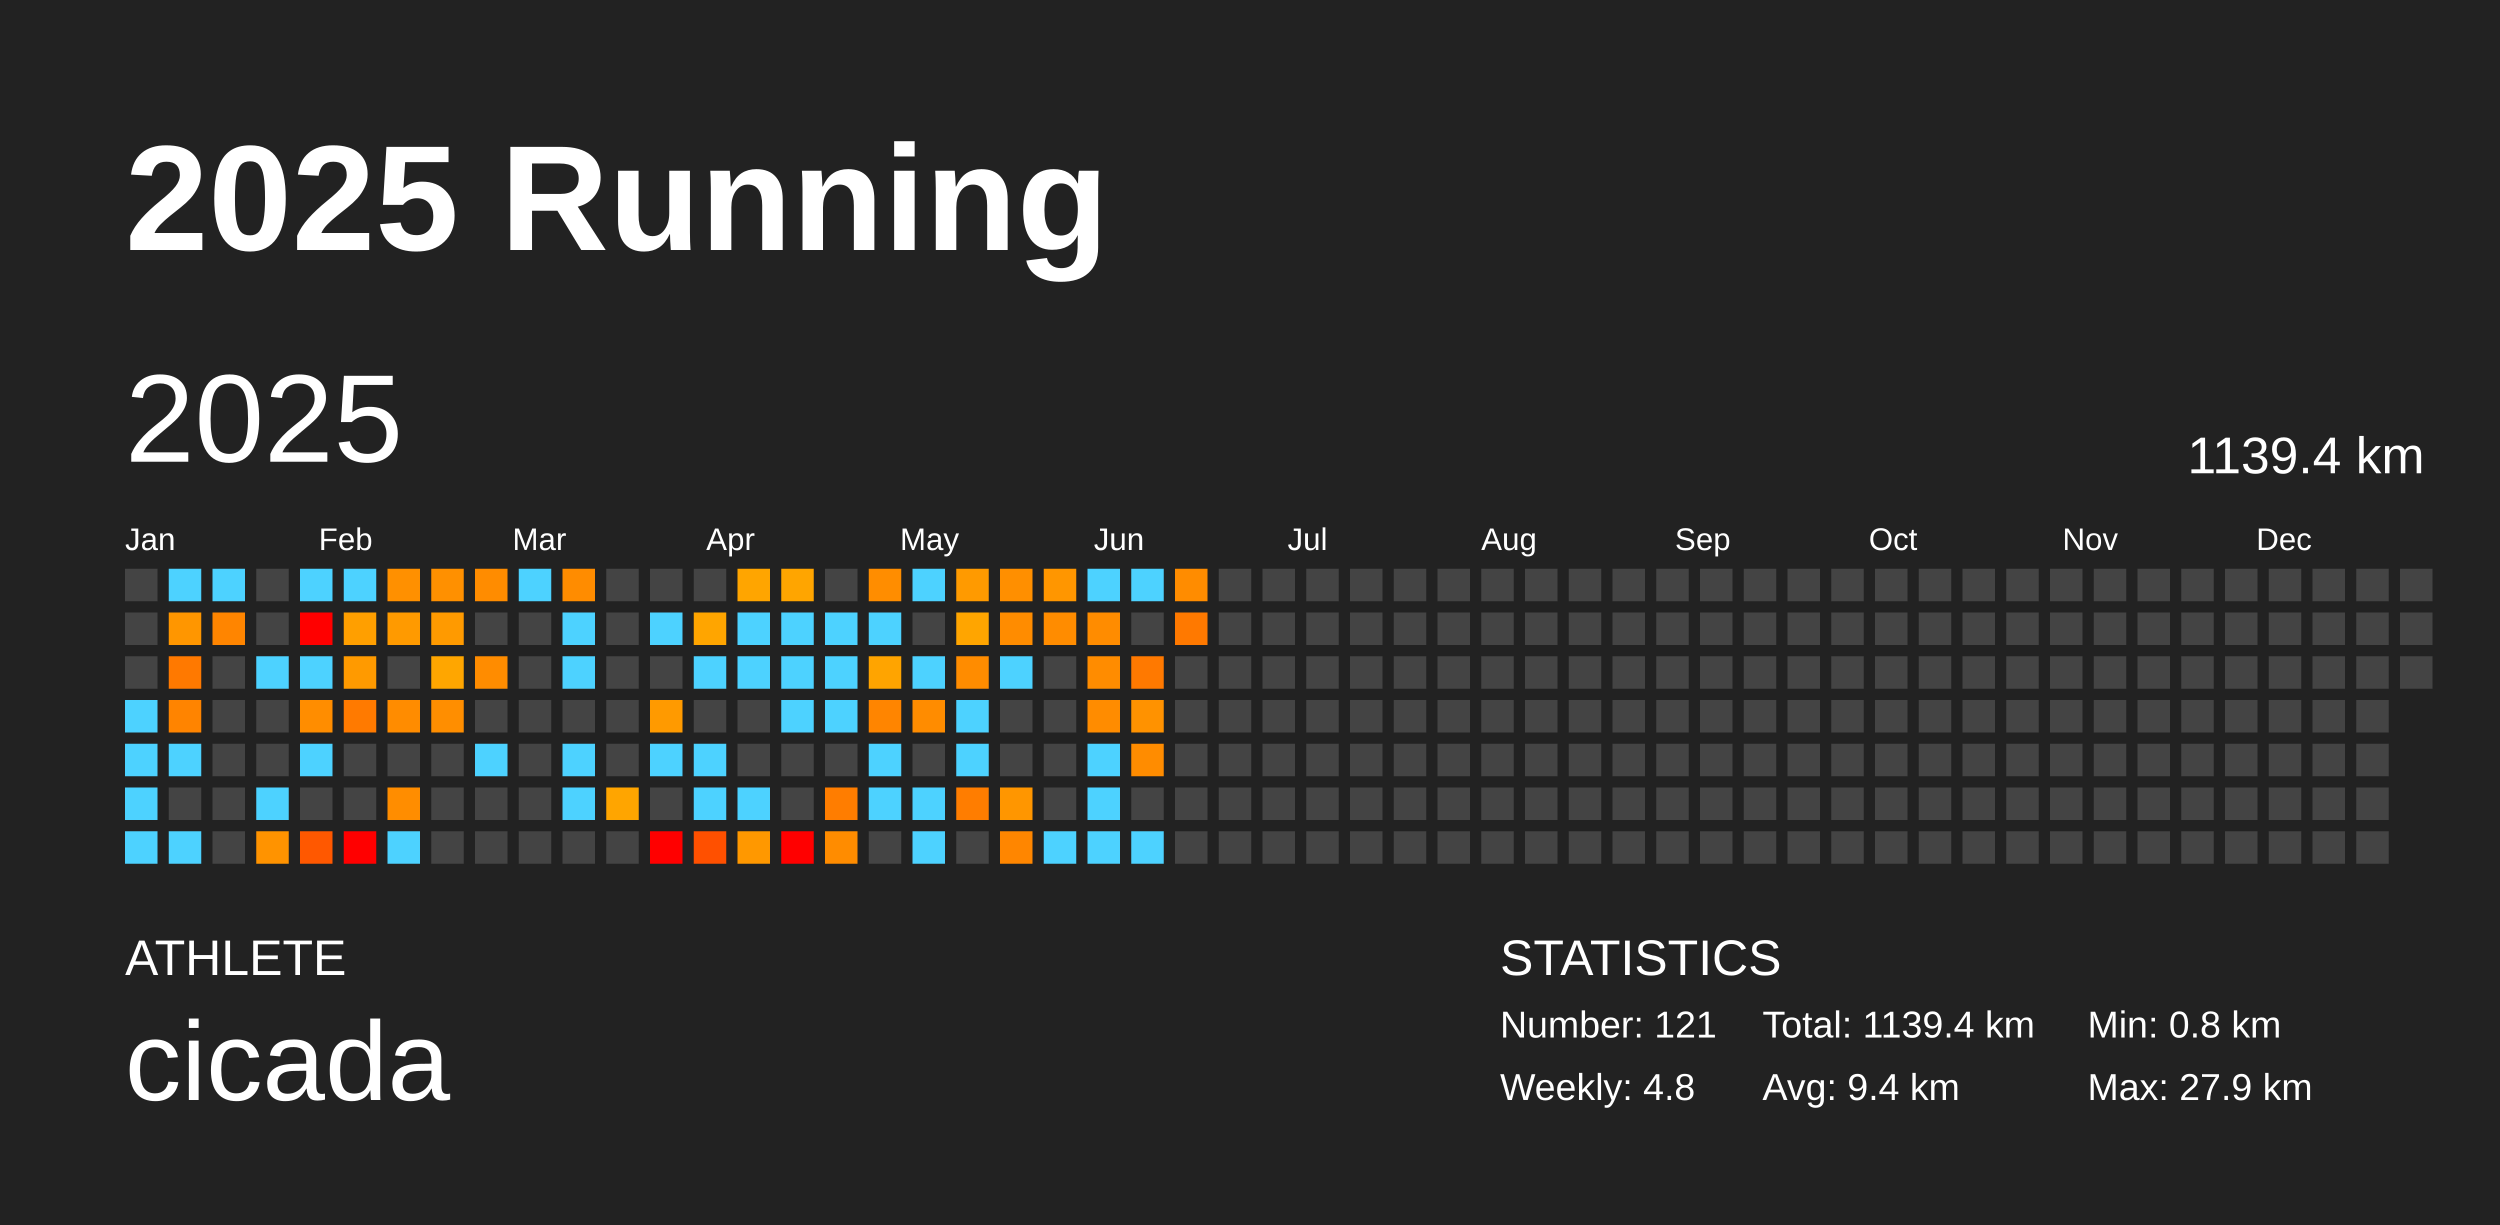
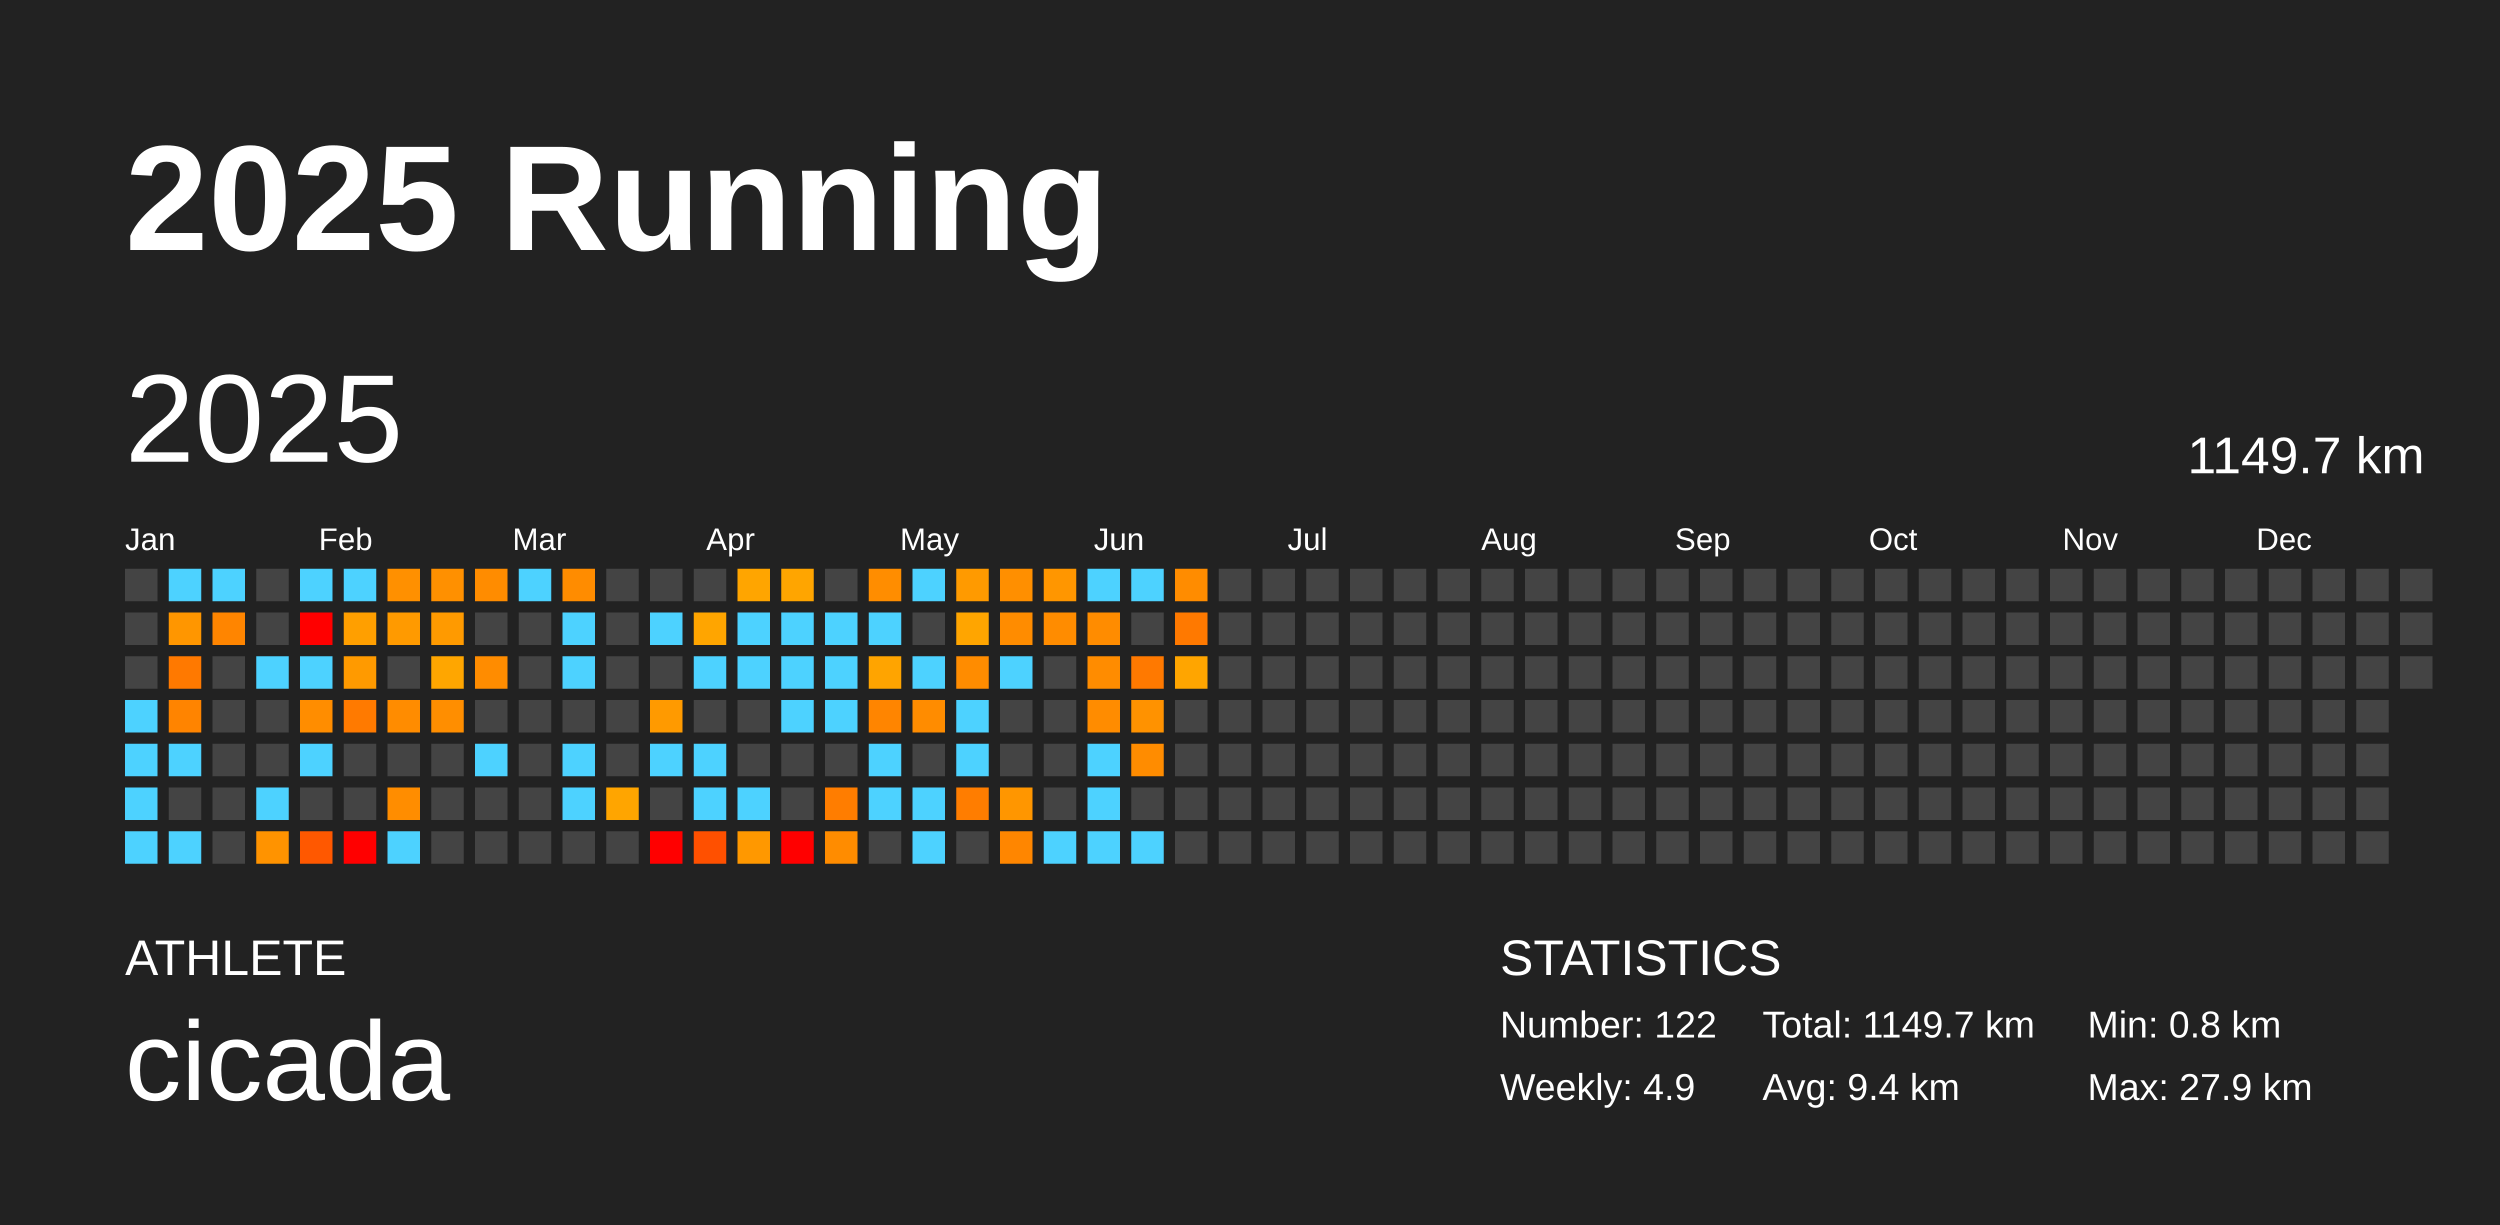
<svg xmlns="http://www.w3.org/2000/svg" baseProfile="full" height="98mm" version="1.1" viewBox="0,0,200,98" width="200mm">
  <defs />
  <rect fill="#222222" height="98" width="200" x="0" y="0" />
  <text fill="#FFFFFF" style="font-size:12px; font-family:Arial; font-weight:bold;" x="10" y="20">2025 Running</text>
  <text fill="#FFFFFF" style="font-size:4px; font-family:Arial" x="10" y="78">ATHLETE</text>
  <text fill="#FFFFFF" style="font-size:9px; font-family:Arial" x="10" y="88">cicada</text>
  <text fill="#FFFFFF" style="font-size:4px; font-family:Arial" x="120" y="78">STATISTICS</text>
-   <text fill="#FFFFFF" style="font-size:3px; font-family:Arial" x="120" y="83">Number: 121</text>
-   <text fill="#FFFFFF" style="font-size:3px; font-family:Arial" x="120" y="88">Weekly: 4.8</text>
-   <text fill="#FFFFFF" style="font-size:3px; font-family:Arial" x="141" y="83">Total: 1139.4 km</text>
+   <text fill="#FFFFFF" style="font-size:3px; font-family:Arial" x="120" y="83">Number: 122</text>
+   <text fill="#FFFFFF" style="font-size:3px; font-family:Arial" x="120" y="88">Weekly: 4.9</text>
+   <text fill="#FFFFFF" style="font-size:3px; font-family:Arial" x="141" y="83">Total: 1149.7 km</text>
  <text fill="#FFFFFF" style="font-size:3px; font-family:Arial" x="141" y="88">Avg: 9.4 km</text>
  <text fill="#FFFFFF" style="font-size:3px; font-family:Arial" x="167" y="83">Min: 0.8 km</text>
  <text fill="#FFFFFF" style="font-size:3px; font-family:Arial" x="167" y="88">Max: 27.9 km</text>
  <text dominant-baseline="hanging" fill="#FFFFFF" style="font-size:10.0px; font-family:Arial;" x="10" y="30">2025</text>
-   <text dominant-baseline="hanging" fill="#FFFFFF" style="font-size:4.125px; font-family:Arial;" x="175" y="35">1139.4 km</text>
+   <text dominant-baseline="hanging" fill="#FFFFFF" style="font-size:4.125px; font-family:Arial;" x="175" y="35">1149.7 km</text>
  <text fill="#FFFFFF" style="font-size:2.5px; font-family:Arial" x="10.0" y="44">Jan</text>
  <text fill="#FFFFFF" style="font-size:2.5px; font-family:Arial" x="25.5" y="44">Feb</text>
  <text fill="#FFFFFF" style="font-size:2.5px; font-family:Arial" x="41.0" y="44">Mar</text>
  <text fill="#FFFFFF" style="font-size:2.5px; font-family:Arial" x="56.5" y="44">Apr</text>
  <text fill="#FFFFFF" style="font-size:2.5px; font-family:Arial" x="72.0" y="44">May</text>
  <text fill="#FFFFFF" style="font-size:2.5px; font-family:Arial" x="87.5" y="44">Jun</text>
  <text fill="#FFFFFF" style="font-size:2.5px; font-family:Arial" x="103.0" y="44">Jul</text>
  <text fill="#FFFFFF" style="font-size:2.5px; font-family:Arial" x="118.5" y="44">Aug</text>
  <text fill="#FFFFFF" style="font-size:2.5px; font-family:Arial" x="134.0" y="44">Sep</text>
  <text fill="#FFFFFF" style="font-size:2.5px; font-family:Arial" x="149.5" y="44">Oct</text>
  <text fill="#FFFFFF" style="font-size:2.5px; font-family:Arial" x="165.0" y="44">Nov</text>
  <text fill="#FFFFFF" style="font-size:2.5px; font-family:Arial" x="180.5" y="44">Dec</text>
  <rect fill="#444444" height="2.6" width="2.6" x="10.0" y="45.5" />
  <rect fill="#444444" height="2.6" width="2.6" x="10.0" y="49.0" />
  <rect fill="#444444" height="2.6" width="2.6" x="10.0" y="52.5" />
  <rect fill="#4dd2ff" height="2.6" width="2.6" x="10.0" y="56.0" />
  <rect fill="#4dd2ff" height="2.6" width="2.6" x="10.0" y="59.5" />
  <rect fill="#4dd2ff" height="2.6" width="2.6" x="10.0" y="63.0" />
  <rect fill="#4dd2ff" height="2.6" width="2.6" x="10.0" y="66.5" />
  <rect fill="#4dd2ff" height="2.6" width="2.6" x="13.5" y="45.5" />
  <rect fill="#ff9600" height="2.6" width="2.6" x="13.5" y="49.0" />
  <rect fill="#ff7900" height="2.6" width="2.6" x="13.5" y="52.5" />
  <rect fill="#ff8400" height="2.6" width="2.6" x="13.5" y="56.0" />
  <rect fill="#4dd2ff" height="2.6" width="2.6" x="13.5" y="59.5" />
  <rect fill="#444444" height="2.6" width="2.6" x="13.5" y="63.0" />
  <rect fill="#4dd2ff" height="2.6" width="2.6" x="13.5" y="66.5" />
  <rect fill="#4dd2ff" height="2.6" width="2.6" x="17.0" y="45.5" />
  <rect fill="#ff8500" height="2.6" width="2.6" x="17.0" y="49.0" />
  <rect fill="#444444" height="2.6" width="2.6" x="17.0" y="52.5" />
  <rect fill="#444444" height="2.6" width="2.6" x="17.0" y="56.0" />
  <rect fill="#444444" height="2.6" width="2.6" x="17.0" y="59.5" />
  <rect fill="#444444" height="2.6" width="2.6" x="17.0" y="63.0" />
  <rect fill="#444444" height="2.6" width="2.6" x="17.0" y="66.5" />
  <rect fill="#444444" height="2.6" width="2.6" x="20.5" y="45.5" />
  <rect fill="#444444" height="2.6" width="2.6" x="20.5" y="49.0" />
  <rect fill="#4dd2ff" height="2.6" width="2.6" x="20.5" y="52.5" />
  <rect fill="#444444" height="2.6" width="2.6" x="20.5" y="56.0" />
  <rect fill="#444444" height="2.6" width="2.6" x="20.5" y="59.5" />
  <rect fill="#4dd2ff" height="2.6" width="2.6" x="20.5" y="63.0" />
  <rect fill="#ff9300" height="2.6" width="2.6" x="20.5" y="66.5" />
  <rect fill="#4dd2ff" height="2.6" width="2.6" x="24.0" y="45.5" />
  <rect fill="red" height="2.6" width="2.6" x="24.0" y="49.0" />
  <rect fill="#4dd2ff" height="2.6" width="2.6" x="24.0" y="52.5" />
  <rect fill="#ff8d00" height="2.6" width="2.6" x="24.0" y="56.0" />
  <rect fill="#4dd2ff" height="2.6" width="2.6" x="24.0" y="59.5" />
  <rect fill="#444444" height="2.6" width="2.6" x="24.0" y="63.0" />
  <rect fill="#ff5800" height="2.6" width="2.6" x="24.0" y="66.5" />
  <rect fill="#4dd2ff" height="2.6" width="2.6" x="27.5" y="45.5" />
  <rect fill="#ff9f00" height="2.6" width="2.6" x="27.5" y="49.0" />
  <rect fill="#ff9a00" height="2.6" width="2.6" x="27.5" y="52.5" />
  <rect fill="#ff7a00" height="2.6" width="2.6" x="27.5" y="56.0" />
  <rect fill="#444444" height="2.6" width="2.6" x="27.5" y="59.5" />
  <rect fill="#444444" height="2.6" width="2.6" x="27.5" y="63.0" />
  <rect fill="red" height="2.6" width="2.6" x="27.5" y="66.5" />
  <rect fill="#ff9000" height="2.6" width="2.6" x="31.0" y="45.5" />
  <rect fill="#ff9a00" height="2.6" width="2.6" x="31.0" y="49.0" />
  <rect fill="#444444" height="2.6" width="2.6" x="31.0" y="52.5" />
  <rect fill="#ff8c00" height="2.6" width="2.6" x="31.0" y="56.0" />
  <rect fill="#444444" height="2.6" width="2.6" x="31.0" y="59.5" />
  <rect fill="#ff8d00" height="2.6" width="2.6" x="31.0" y="63.0" />
  <rect fill="#4dd2ff" height="2.6" width="2.6" x="31.0" y="66.5" />
  <rect fill="#ff9000" height="2.6" width="2.6" x="34.5" y="45.5" />
  <rect fill="#ff9a00" height="2.6" width="2.6" x="34.5" y="49.0" />
  <rect fill="#ffa600" height="2.6" width="2.6" x="34.5" y="52.5" />
  <rect fill="#ff8e00" height="2.6" width="2.6" x="34.5" y="56.0" />
  <rect fill="#444444" height="2.6" width="2.6" x="34.5" y="59.5" />
  <rect fill="#444444" height="2.6" width="2.6" x="34.5" y="63.0" />
  <rect fill="#444444" height="2.6" width="2.6" x="34.5" y="66.5" />
  <rect fill="#ff8c00" height="2.6" width="2.6" x="38.0" y="45.5" />
  <rect fill="#444444" height="2.6" width="2.6" x="38.0" y="49.0" />
  <rect fill="#ff8c00" height="2.6" width="2.6" x="38.0" y="52.5" />
  <rect fill="#444444" height="2.6" width="2.6" x="38.0" y="56.0" />
  <rect fill="#4dd2ff" height="2.6" width="2.6" x="38.0" y="59.5" />
  <rect fill="#444444" height="2.6" width="2.6" x="38.0" y="63.0" />
  <rect fill="#444444" height="2.6" width="2.6" x="38.0" y="66.5" />
  <rect fill="#4dd2ff" height="2.6" width="2.6" x="41.5" y="45.5" />
  <rect fill="#444444" height="2.6" width="2.6" x="41.5" y="49.0" />
  <rect fill="#444444" height="2.6" width="2.6" x="41.5" y="52.5" />
  <rect fill="#444444" height="2.6" width="2.6" x="41.5" y="56.0" />
  <rect fill="#444444" height="2.6" width="2.6" x="41.5" y="59.5" />
  <rect fill="#444444" height="2.6" width="2.6" x="41.5" y="63.0" />
  <rect fill="#444444" height="2.6" width="2.6" x="41.5" y="66.5" />
  <rect fill="#ff8c00" height="2.6" width="2.6" x="45.0" y="45.5" />
  <rect fill="#4dd2ff" height="2.6" width="2.6" x="45.0" y="49.0" />
  <rect fill="#4dd2ff" height="2.6" width="2.6" x="45.0" y="52.5" />
  <rect fill="#444444" height="2.6" width="2.6" x="45.0" y="56.0" />
  <rect fill="#4dd2ff" height="2.6" width="2.6" x="45.0" y="59.5" />
  <rect fill="#4dd2ff" height="2.6" width="2.6" x="45.0" y="63.0" />
  <rect fill="#444444" height="2.6" width="2.6" x="45.0" y="66.5" />
  <rect fill="#444444" height="2.6" width="2.6" x="48.5" y="45.5" />
  <rect fill="#444444" height="2.6" width="2.6" x="48.5" y="49.0" />
  <rect fill="#444444" height="2.6" width="2.6" x="48.5" y="52.5" />
  <rect fill="#444444" height="2.6" width="2.6" x="48.5" y="56.0" />
  <rect fill="#444444" height="2.6" width="2.6" x="48.5" y="59.5" />
  <rect fill="#ffa500" height="2.6" width="2.6" x="48.5" y="63.0" />
  <rect fill="#444444" height="2.6" width="2.6" x="48.5" y="66.5" />
  <rect fill="#444444" height="2.6" width="2.6" x="52.0" y="45.5" />
  <rect fill="#4dd2ff" height="2.6" width="2.6" x="52.0" y="49.0" />
  <rect fill="#444444" height="2.6" width="2.6" x="52.0" y="52.5" />
  <rect fill="#ff9a00" height="2.6" width="2.6" x="52.0" y="56.0" />
  <rect fill="#4dd2ff" height="2.6" width="2.6" x="52.0" y="59.5" />
  <rect fill="#444444" height="2.6" width="2.6" x="52.0" y="63.0" />
  <rect fill="red" height="2.6" width="2.6" x="52.0" y="66.5" />
  <rect fill="#444444" height="2.6" width="2.6" x="55.5" y="45.5" />
  <rect fill="#ffa500" height="2.6" width="2.6" x="55.5" y="49.0" />
  <rect fill="#4dd2ff" height="2.6" width="2.6" x="55.5" y="52.5" />
  <rect fill="#444444" height="2.6" width="2.6" x="55.5" y="56.0" />
  <rect fill="#4dd2ff" height="2.6" width="2.6" x="55.5" y="59.5" />
  <rect fill="#4dd2ff" height="2.6" width="2.6" x="55.5" y="63.0" />
  <rect fill="#ff5000" height="2.6" width="2.6" x="55.5" y="66.5" />
  <rect fill="#ffa500" height="2.6" width="2.6" x="59.0" y="45.5" />
  <rect fill="#4dd2ff" height="2.6" width="2.6" x="59.0" y="49.0" />
  <rect fill="#4dd2ff" height="2.6" width="2.6" x="59.0" y="52.5" />
  <rect fill="#444444" height="2.6" width="2.6" x="59.0" y="56.0" />
  <rect fill="#444444" height="2.6" width="2.6" x="59.0" y="59.5" />
  <rect fill="#4dd2ff" height="2.6" width="2.6" x="59.0" y="63.0" />
  <rect fill="#ff9800" height="2.6" width="2.6" x="59.0" y="66.5" />
  <rect fill="#ffa500" height="2.6" width="2.6" x="62.5" y="45.5" />
  <rect fill="#4dd2ff" height="2.6" width="2.6" x="62.5" y="49.0" />
  <rect fill="#4dd2ff" height="2.6" width="2.6" x="62.5" y="52.5" />
  <rect fill="#4dd2ff" height="2.6" width="2.6" x="62.5" y="56.0" />
  <rect fill="#444444" height="2.6" width="2.6" x="62.5" y="59.5" />
  <rect fill="#444444" height="2.6" width="2.6" x="62.5" y="63.0" />
  <rect fill="red" height="2.6" width="2.6" x="62.5" y="66.5" />
  <rect fill="#444444" height="2.6" width="2.6" x="66.0" y="45.5" />
  <rect fill="#4dd2ff" height="2.6" width="2.6" x="66.0" y="49.0" />
  <rect fill="#4dd2ff" height="2.6" width="2.6" x="66.0" y="52.5" />
  <rect fill="#4dd2ff" height="2.6" width="2.6" x="66.0" y="56.0" />
  <rect fill="#444444" height="2.6" width="2.6" x="66.0" y="59.5" />
  <rect fill="#ff7d00" height="2.6" width="2.6" x="66.0" y="63.0" />
  <rect fill="#ff8c00" height="2.6" width="2.6" x="66.0" y="66.5" />
  <rect fill="#ff8d00" height="2.6" width="2.6" x="69.5" y="45.5" />
  <rect fill="#4dd2ff" height="2.6" width="2.6" x="69.5" y="49.0" />
  <rect fill="#ffa400" height="2.6" width="2.6" x="69.5" y="52.5" />
  <rect fill="#ff8500" height="2.6" width="2.6" x="69.5" y="56.0" />
  <rect fill="#4dd2ff" height="2.6" width="2.6" x="69.5" y="59.5" />
  <rect fill="#4dd2ff" height="2.6" width="2.6" x="69.5" y="63.0" />
  <rect fill="#444444" height="2.6" width="2.6" x="69.5" y="66.5" />
  <rect fill="#4dd2ff" height="2.6" width="2.6" x="73.0" y="45.5" />
  <rect fill="#444444" height="2.6" width="2.6" x="73.0" y="49.0" />
  <rect fill="#4dd2ff" height="2.6" width="2.6" x="73.0" y="52.5" />
  <rect fill="#ff8c00" height="2.6" width="2.6" x="73.0" y="56.0" />
  <rect fill="#444444" height="2.6" width="2.6" x="73.0" y="59.5" />
  <rect fill="#4dd2ff" height="2.6" width="2.6" x="73.0" y="63.0" />
  <rect fill="#4dd2ff" height="2.6" width="2.6" x="73.0" y="66.5" />
  <rect fill="#ff9a00" height="2.6" width="2.6" x="76.5" y="45.5" />
  <rect fill="#ffa500" height="2.6" width="2.6" x="76.5" y="49.0" />
  <rect fill="#ff8c00" height="2.6" width="2.6" x="76.5" y="52.5" />
  <rect fill="#4dd2ff" height="2.6" width="2.6" x="76.5" y="56.0" />
  <rect fill="#4dd2ff" height="2.6" width="2.6" x="76.5" y="59.5" />
  <rect fill="#ff7d00" height="2.6" width="2.6" x="76.5" y="63.0" />
  <rect fill="#444444" height="2.6" width="2.6" x="76.5" y="66.5" />
  <rect fill="#ff8f00" height="2.6" width="2.6" x="80.0" y="45.5" />
  <rect fill="#ff8c00" height="2.6" width="2.6" x="80.0" y="49.0" />
  <rect fill="#4dd2ff" height="2.6" width="2.6" x="80.0" y="52.5" />
  <rect fill="#444444" height="2.6" width="2.6" x="80.0" y="56.0" />
  <rect fill="#444444" height="2.6" width="2.6" x="80.0" y="59.5" />
  <rect fill="#ff9600" height="2.6" width="2.6" x="80.0" y="63.0" />
  <rect fill="#ff8600" height="2.6" width="2.6" x="80.0" y="66.5" />
  <rect fill="#ff9600" height="2.6" width="2.6" x="83.5" y="45.5" />
  <rect fill="#ff8c00" height="2.6" width="2.6" x="83.5" y="49.0" />
  <rect fill="#444444" height="2.6" width="2.6" x="83.5" y="52.5" />
  <rect fill="#444444" height="2.6" width="2.6" x="83.5" y="56.0" />
  <rect fill="#444444" height="2.6" width="2.6" x="83.5" y="59.5" />
  <rect fill="#444444" height="2.6" width="2.6" x="83.5" y="63.0" />
  <rect fill="#4dd2ff" height="2.6" width="2.6" x="83.5" y="66.5" />
  <rect fill="#4dd2ff" height="2.6" width="2.6" x="87.0" y="45.5" />
  <rect fill="#ff8c00" height="2.6" width="2.6" x="87.0" y="49.0" />
  <rect fill="#ff8c00" height="2.6" width="2.6" x="87.0" y="52.5" />
  <rect fill="#ff8c00" height="2.6" width="2.6" x="87.0" y="56.0" />
  <rect fill="#4dd2ff" height="2.6" width="2.6" x="87.0" y="59.5" />
  <rect fill="#4dd2ff" height="2.6" width="2.6" x="87.0" y="63.0" />
  <rect fill="#4dd2ff" height="2.6" width="2.6" x="87.0" y="66.5" />
  <rect fill="#4dd2ff" height="2.6" width="2.6" x="90.5" y="45.5" />
  <rect fill="#444444" height="2.6" width="2.6" x="90.5" y="49.0" />
  <rect fill="#ff7900" height="2.6" width="2.6" x="90.5" y="52.5" />
  <rect fill="#ff9200" height="2.6" width="2.6" x="90.5" y="56.0" />
  <rect fill="#ff8c00" height="2.6" width="2.6" x="90.5" y="59.5" />
  <rect fill="#444444" height="2.6" width="2.6" x="90.5" y="63.0" />
  <rect fill="#4dd2ff" height="2.6" width="2.6" x="90.5" y="66.5" />
  <rect fill="#ff8c00" height="2.6" width="2.6" x="94.0" y="45.5" />
  <rect fill="#ff7900" height="2.6" width="2.6" x="94.0" y="49.0" />
-   <rect fill="#444444" height="2.6" width="2.6" x="94.0" y="52.5" />
+   <rect fill="#ffa500" height="2.6" width="2.6" x="94.0" y="52.5" />
  <rect fill="#444444" height="2.6" width="2.6" x="94.0" y="56.0" />
  <rect fill="#444444" height="2.6" width="2.6" x="94.0" y="59.5" />
  <rect fill="#444444" height="2.6" width="2.6" x="94.0" y="63.0" />
  <rect fill="#444444" height="2.6" width="2.6" x="94.0" y="66.5" />
  <rect fill="#444444" height="2.6" width="2.6" x="97.5" y="45.5" />
  <rect fill="#444444" height="2.6" width="2.6" x="97.5" y="49.0" />
  <rect fill="#444444" height="2.6" width="2.6" x="97.5" y="52.5" />
  <rect fill="#444444" height="2.6" width="2.6" x="97.5" y="56.0" />
  <rect fill="#444444" height="2.6" width="2.6" x="97.5" y="59.5" />
  <rect fill="#444444" height="2.6" width="2.6" x="97.5" y="63.0" />
  <rect fill="#444444" height="2.6" width="2.6" x="97.5" y="66.5" />
  <rect fill="#444444" height="2.6" width="2.6" x="101.0" y="45.5" />
  <rect fill="#444444" height="2.6" width="2.6" x="101.0" y="49.0" />
  <rect fill="#444444" height="2.6" width="2.6" x="101.0" y="52.5" />
  <rect fill="#444444" height="2.6" width="2.6" x="101.0" y="56.0" />
  <rect fill="#444444" height="2.6" width="2.6" x="101.0" y="59.5" />
  <rect fill="#444444" height="2.6" width="2.6" x="101.0" y="63.0" />
  <rect fill="#444444" height="2.6" width="2.6" x="101.0" y="66.5" />
  <rect fill="#444444" height="2.6" width="2.6" x="104.5" y="45.5" />
  <rect fill="#444444" height="2.6" width="2.6" x="104.5" y="49.0" />
  <rect fill="#444444" height="2.6" width="2.6" x="104.5" y="52.5" />
  <rect fill="#444444" height="2.6" width="2.6" x="104.5" y="56.0" />
  <rect fill="#444444" height="2.6" width="2.6" x="104.5" y="59.5" />
  <rect fill="#444444" height="2.6" width="2.6" x="104.5" y="63.0" />
  <rect fill="#444444" height="2.6" width="2.6" x="104.5" y="66.5" />
  <rect fill="#444444" height="2.6" width="2.6" x="108.0" y="45.5" />
  <rect fill="#444444" height="2.6" width="2.6" x="108.0" y="49.0" />
  <rect fill="#444444" height="2.6" width="2.6" x="108.0" y="52.5" />
  <rect fill="#444444" height="2.6" width="2.6" x="108.0" y="56.0" />
  <rect fill="#444444" height="2.6" width="2.6" x="108.0" y="59.5" />
  <rect fill="#444444" height="2.6" width="2.6" x="108.0" y="63.0" />
  <rect fill="#444444" height="2.6" width="2.6" x="108.0" y="66.5" />
  <rect fill="#444444" height="2.6" width="2.6" x="111.5" y="45.5" />
  <rect fill="#444444" height="2.6" width="2.6" x="111.5" y="49.0" />
  <rect fill="#444444" height="2.6" width="2.6" x="111.5" y="52.5" />
  <rect fill="#444444" height="2.6" width="2.6" x="111.5" y="56.0" />
  <rect fill="#444444" height="2.6" width="2.6" x="111.5" y="59.5" />
  <rect fill="#444444" height="2.6" width="2.6" x="111.5" y="63.0" />
  <rect fill="#444444" height="2.6" width="2.6" x="111.5" y="66.5" />
  <rect fill="#444444" height="2.6" width="2.6" x="115.0" y="45.5" />
  <rect fill="#444444" height="2.6" width="2.6" x="115.0" y="49.0" />
  <rect fill="#444444" height="2.6" width="2.6" x="115.0" y="52.5" />
  <rect fill="#444444" height="2.6" width="2.6" x="115.0" y="56.0" />
  <rect fill="#444444" height="2.6" width="2.6" x="115.0" y="59.5" />
  <rect fill="#444444" height="2.6" width="2.6" x="115.0" y="63.0" />
  <rect fill="#444444" height="2.6" width="2.6" x="115.0" y="66.5" />
  <rect fill="#444444" height="2.6" width="2.6" x="118.5" y="45.5" />
  <rect fill="#444444" height="2.6" width="2.6" x="118.5" y="49.0" />
  <rect fill="#444444" height="2.6" width="2.6" x="118.5" y="52.5" />
  <rect fill="#444444" height="2.6" width="2.6" x="118.5" y="56.0" />
  <rect fill="#444444" height="2.6" width="2.6" x="118.5" y="59.5" />
  <rect fill="#444444" height="2.6" width="2.6" x="118.5" y="63.0" />
  <rect fill="#444444" height="2.6" width="2.6" x="118.5" y="66.5" />
  <rect fill="#444444" height="2.6" width="2.6" x="122.0" y="45.5" />
  <rect fill="#444444" height="2.6" width="2.6" x="122.0" y="49.0" />
  <rect fill="#444444" height="2.6" width="2.6" x="122.0" y="52.5" />
  <rect fill="#444444" height="2.6" width="2.6" x="122.0" y="56.0" />
  <rect fill="#444444" height="2.6" width="2.6" x="122.0" y="59.5" />
  <rect fill="#444444" height="2.6" width="2.6" x="122.0" y="63.0" />
  <rect fill="#444444" height="2.6" width="2.6" x="122.0" y="66.5" />
  <rect fill="#444444" height="2.6" width="2.6" x="125.5" y="45.5" />
  <rect fill="#444444" height="2.6" width="2.6" x="125.5" y="49.0" />
  <rect fill="#444444" height="2.6" width="2.6" x="125.5" y="52.5" />
  <rect fill="#444444" height="2.6" width="2.6" x="125.5" y="56.0" />
  <rect fill="#444444" height="2.6" width="2.6" x="125.5" y="59.5" />
  <rect fill="#444444" height="2.6" width="2.6" x="125.5" y="63.0" />
  <rect fill="#444444" height="2.6" width="2.6" x="125.5" y="66.5" />
  <rect fill="#444444" height="2.6" width="2.6" x="129.0" y="45.5" />
  <rect fill="#444444" height="2.6" width="2.6" x="129.0" y="49.0" />
  <rect fill="#444444" height="2.6" width="2.6" x="129.0" y="52.5" />
  <rect fill="#444444" height="2.6" width="2.6" x="129.0" y="56.0" />
  <rect fill="#444444" height="2.6" width="2.6" x="129.0" y="59.5" />
  <rect fill="#444444" height="2.6" width="2.6" x="129.0" y="63.0" />
  <rect fill="#444444" height="2.6" width="2.6" x="129.0" y="66.5" />
  <rect fill="#444444" height="2.6" width="2.6" x="132.5" y="45.5" />
  <rect fill="#444444" height="2.6" width="2.6" x="132.5" y="49.0" />
  <rect fill="#444444" height="2.6" width="2.6" x="132.5" y="52.5" />
  <rect fill="#444444" height="2.6" width="2.6" x="132.5" y="56.0" />
  <rect fill="#444444" height="2.6" width="2.6" x="132.5" y="59.5" />
  <rect fill="#444444" height="2.6" width="2.6" x="132.5" y="63.0" />
  <rect fill="#444444" height="2.6" width="2.6" x="132.5" y="66.5" />
  <rect fill="#444444" height="2.6" width="2.6" x="136.0" y="45.5" />
  <rect fill="#444444" height="2.6" width="2.6" x="136.0" y="49.0" />
  <rect fill="#444444" height="2.6" width="2.6" x="136.0" y="52.5" />
  <rect fill="#444444" height="2.6" width="2.6" x="136.0" y="56.0" />
  <rect fill="#444444" height="2.6" width="2.6" x="136.0" y="59.5" />
  <rect fill="#444444" height="2.6" width="2.6" x="136.0" y="63.0" />
  <rect fill="#444444" height="2.6" width="2.6" x="136.0" y="66.5" />
  <rect fill="#444444" height="2.6" width="2.6" x="139.5" y="45.5" />
  <rect fill="#444444" height="2.6" width="2.6" x="139.5" y="49.0" />
  <rect fill="#444444" height="2.6" width="2.6" x="139.5" y="52.5" />
  <rect fill="#444444" height="2.6" width="2.6" x="139.5" y="56.0" />
  <rect fill="#444444" height="2.6" width="2.6" x="139.5" y="59.5" />
  <rect fill="#444444" height="2.6" width="2.6" x="139.5" y="63.0" />
  <rect fill="#444444" height="2.6" width="2.6" x="139.5" y="66.5" />
  <rect fill="#444444" height="2.6" width="2.6" x="143.0" y="45.5" />
  <rect fill="#444444" height="2.6" width="2.6" x="143.0" y="49.0" />
  <rect fill="#444444" height="2.6" width="2.6" x="143.0" y="52.5" />
  <rect fill="#444444" height="2.6" width="2.6" x="143.0" y="56.0" />
  <rect fill="#444444" height="2.6" width="2.6" x="143.0" y="59.5" />
  <rect fill="#444444" height="2.6" width="2.6" x="143.0" y="63.0" />
  <rect fill="#444444" height="2.6" width="2.6" x="143.0" y="66.5" />
  <rect fill="#444444" height="2.6" width="2.6" x="146.5" y="45.5" />
  <rect fill="#444444" height="2.6" width="2.6" x="146.5" y="49.0" />
  <rect fill="#444444" height="2.6" width="2.6" x="146.5" y="52.5" />
  <rect fill="#444444" height="2.6" width="2.6" x="146.5" y="56.0" />
  <rect fill="#444444" height="2.6" width="2.6" x="146.5" y="59.5" />
  <rect fill="#444444" height="2.6" width="2.6" x="146.5" y="63.0" />
  <rect fill="#444444" height="2.6" width="2.6" x="146.5" y="66.5" />
  <rect fill="#444444" height="2.6" width="2.6" x="150.0" y="45.5" />
  <rect fill="#444444" height="2.6" width="2.6" x="150.0" y="49.0" />
  <rect fill="#444444" height="2.6" width="2.6" x="150.0" y="52.5" />
  <rect fill="#444444" height="2.6" width="2.6" x="150.0" y="56.0" />
  <rect fill="#444444" height="2.6" width="2.6" x="150.0" y="59.5" />
  <rect fill="#444444" height="2.6" width="2.6" x="150.0" y="63.0" />
  <rect fill="#444444" height="2.6" width="2.6" x="150.0" y="66.5" />
  <rect fill="#444444" height="2.6" width="2.6" x="153.5" y="45.5" />
  <rect fill="#444444" height="2.6" width="2.6" x="153.5" y="49.0" />
  <rect fill="#444444" height="2.6" width="2.6" x="153.5" y="52.5" />
  <rect fill="#444444" height="2.6" width="2.6" x="153.5" y="56.0" />
  <rect fill="#444444" height="2.6" width="2.6" x="153.5" y="59.5" />
  <rect fill="#444444" height="2.6" width="2.6" x="153.5" y="63.0" />
  <rect fill="#444444" height="2.6" width="2.6" x="153.5" y="66.5" />
  <rect fill="#444444" height="2.6" width="2.6" x="157.0" y="45.5" />
  <rect fill="#444444" height="2.6" width="2.6" x="157.0" y="49.0" />
  <rect fill="#444444" height="2.6" width="2.6" x="157.0" y="52.5" />
  <rect fill="#444444" height="2.6" width="2.6" x="157.0" y="56.0" />
  <rect fill="#444444" height="2.6" width="2.6" x="157.0" y="59.5" />
  <rect fill="#444444" height="2.6" width="2.6" x="157.0" y="63.0" />
  <rect fill="#444444" height="2.6" width="2.6" x="157.0" y="66.5" />
  <rect fill="#444444" height="2.6" width="2.6" x="160.5" y="45.5" />
  <rect fill="#444444" height="2.6" width="2.6" x="160.5" y="49.0" />
  <rect fill="#444444" height="2.6" width="2.6" x="160.5" y="52.5" />
  <rect fill="#444444" height="2.6" width="2.6" x="160.5" y="56.0" />
  <rect fill="#444444" height="2.6" width="2.6" x="160.5" y="59.5" />
  <rect fill="#444444" height="2.6" width="2.6" x="160.5" y="63.0" />
  <rect fill="#444444" height="2.6" width="2.6" x="160.5" y="66.5" />
  <rect fill="#444444" height="2.6" width="2.6" x="164.0" y="45.5" />
  <rect fill="#444444" height="2.6" width="2.6" x="164.0" y="49.0" />
  <rect fill="#444444" height="2.6" width="2.6" x="164.0" y="52.5" />
  <rect fill="#444444" height="2.6" width="2.6" x="164.0" y="56.0" />
  <rect fill="#444444" height="2.6" width="2.6" x="164.0" y="59.5" />
  <rect fill="#444444" height="2.6" width="2.6" x="164.0" y="63.0" />
  <rect fill="#444444" height="2.6" width="2.6" x="164.0" y="66.5" />
  <rect fill="#444444" height="2.6" width="2.6" x="167.5" y="45.5" />
  <rect fill="#444444" height="2.6" width="2.6" x="167.5" y="49.0" />
  <rect fill="#444444" height="2.6" width="2.6" x="167.5" y="52.5" />
  <rect fill="#444444" height="2.6" width="2.6" x="167.5" y="56.0" />
  <rect fill="#444444" height="2.6" width="2.6" x="167.5" y="59.5" />
  <rect fill="#444444" height="2.6" width="2.6" x="167.5" y="63.0" />
  <rect fill="#444444" height="2.6" width="2.6" x="167.5" y="66.5" />
  <rect fill="#444444" height="2.6" width="2.6" x="171.0" y="45.5" />
  <rect fill="#444444" height="2.6" width="2.6" x="171.0" y="49.0" />
  <rect fill="#444444" height="2.6" width="2.6" x="171.0" y="52.5" />
  <rect fill="#444444" height="2.6" width="2.6" x="171.0" y="56.0" />
  <rect fill="#444444" height="2.6" width="2.6" x="171.0" y="59.5" />
  <rect fill="#444444" height="2.6" width="2.6" x="171.0" y="63.0" />
  <rect fill="#444444" height="2.6" width="2.6" x="171.0" y="66.5" />
  <rect fill="#444444" height="2.6" width="2.6" x="174.5" y="45.5" />
  <rect fill="#444444" height="2.6" width="2.6" x="174.5" y="49.0" />
  <rect fill="#444444" height="2.6" width="2.6" x="174.5" y="52.5" />
  <rect fill="#444444" height="2.6" width="2.6" x="174.5" y="56.0" />
  <rect fill="#444444" height="2.6" width="2.6" x="174.5" y="59.5" />
  <rect fill="#444444" height="2.6" width="2.6" x="174.5" y="63.0" />
  <rect fill="#444444" height="2.6" width="2.6" x="174.5" y="66.5" />
  <rect fill="#444444" height="2.6" width="2.6" x="178.0" y="45.5" />
  <rect fill="#444444" height="2.6" width="2.6" x="178.0" y="49.0" />
  <rect fill="#444444" height="2.6" width="2.6" x="178.0" y="52.5" />
  <rect fill="#444444" height="2.6" width="2.6" x="178.0" y="56.0" />
  <rect fill="#444444" height="2.6" width="2.6" x="178.0" y="59.5" />
  <rect fill="#444444" height="2.6" width="2.6" x="178.0" y="63.0" />
  <rect fill="#444444" height="2.6" width="2.6" x="178.0" y="66.5" />
  <rect fill="#444444" height="2.6" width="2.6" x="181.5" y="45.5" />
  <rect fill="#444444" height="2.6" width="2.6" x="181.5" y="49.0" />
  <rect fill="#444444" height="2.6" width="2.6" x="181.5" y="52.5" />
  <rect fill="#444444" height="2.6" width="2.6" x="181.5" y="56.0" />
  <rect fill="#444444" height="2.6" width="2.6" x="181.5" y="59.5" />
  <rect fill="#444444" height="2.6" width="2.6" x="181.5" y="63.0" />
  <rect fill="#444444" height="2.6" width="2.6" x="181.5" y="66.5" />
  <rect fill="#444444" height="2.6" width="2.6" x="185.0" y="45.5" />
  <rect fill="#444444" height="2.6" width="2.6" x="185.0" y="49.0" />
  <rect fill="#444444" height="2.6" width="2.6" x="185.0" y="52.5" />
  <rect fill="#444444" height="2.6" width="2.6" x="185.0" y="56.0" />
  <rect fill="#444444" height="2.6" width="2.6" x="185.0" y="59.5" />
  <rect fill="#444444" height="2.6" width="2.6" x="185.0" y="63.0" />
  <rect fill="#444444" height="2.6" width="2.6" x="185.0" y="66.5" />
  <rect fill="#444444" height="2.6" width="2.6" x="188.5" y="45.5" />
  <rect fill="#444444" height="2.6" width="2.6" x="188.5" y="49.0" />
  <rect fill="#444444" height="2.6" width="2.6" x="188.5" y="52.5" />
  <rect fill="#444444" height="2.6" width="2.6" x="188.5" y="56.0" />
  <rect fill="#444444" height="2.6" width="2.6" x="188.5" y="59.5" />
  <rect fill="#444444" height="2.6" width="2.6" x="188.5" y="63.0" />
  <rect fill="#444444" height="2.6" width="2.6" x="188.5" y="66.5" />
  <rect fill="#444444" height="2.6" width="2.6" x="192.0" y="45.5" />
  <rect fill="#444444" height="2.6" width="2.6" x="192.0" y="49.0" />
  <rect fill="#444444" height="2.6" width="2.6" x="192.0" y="52.5" />
</svg>
